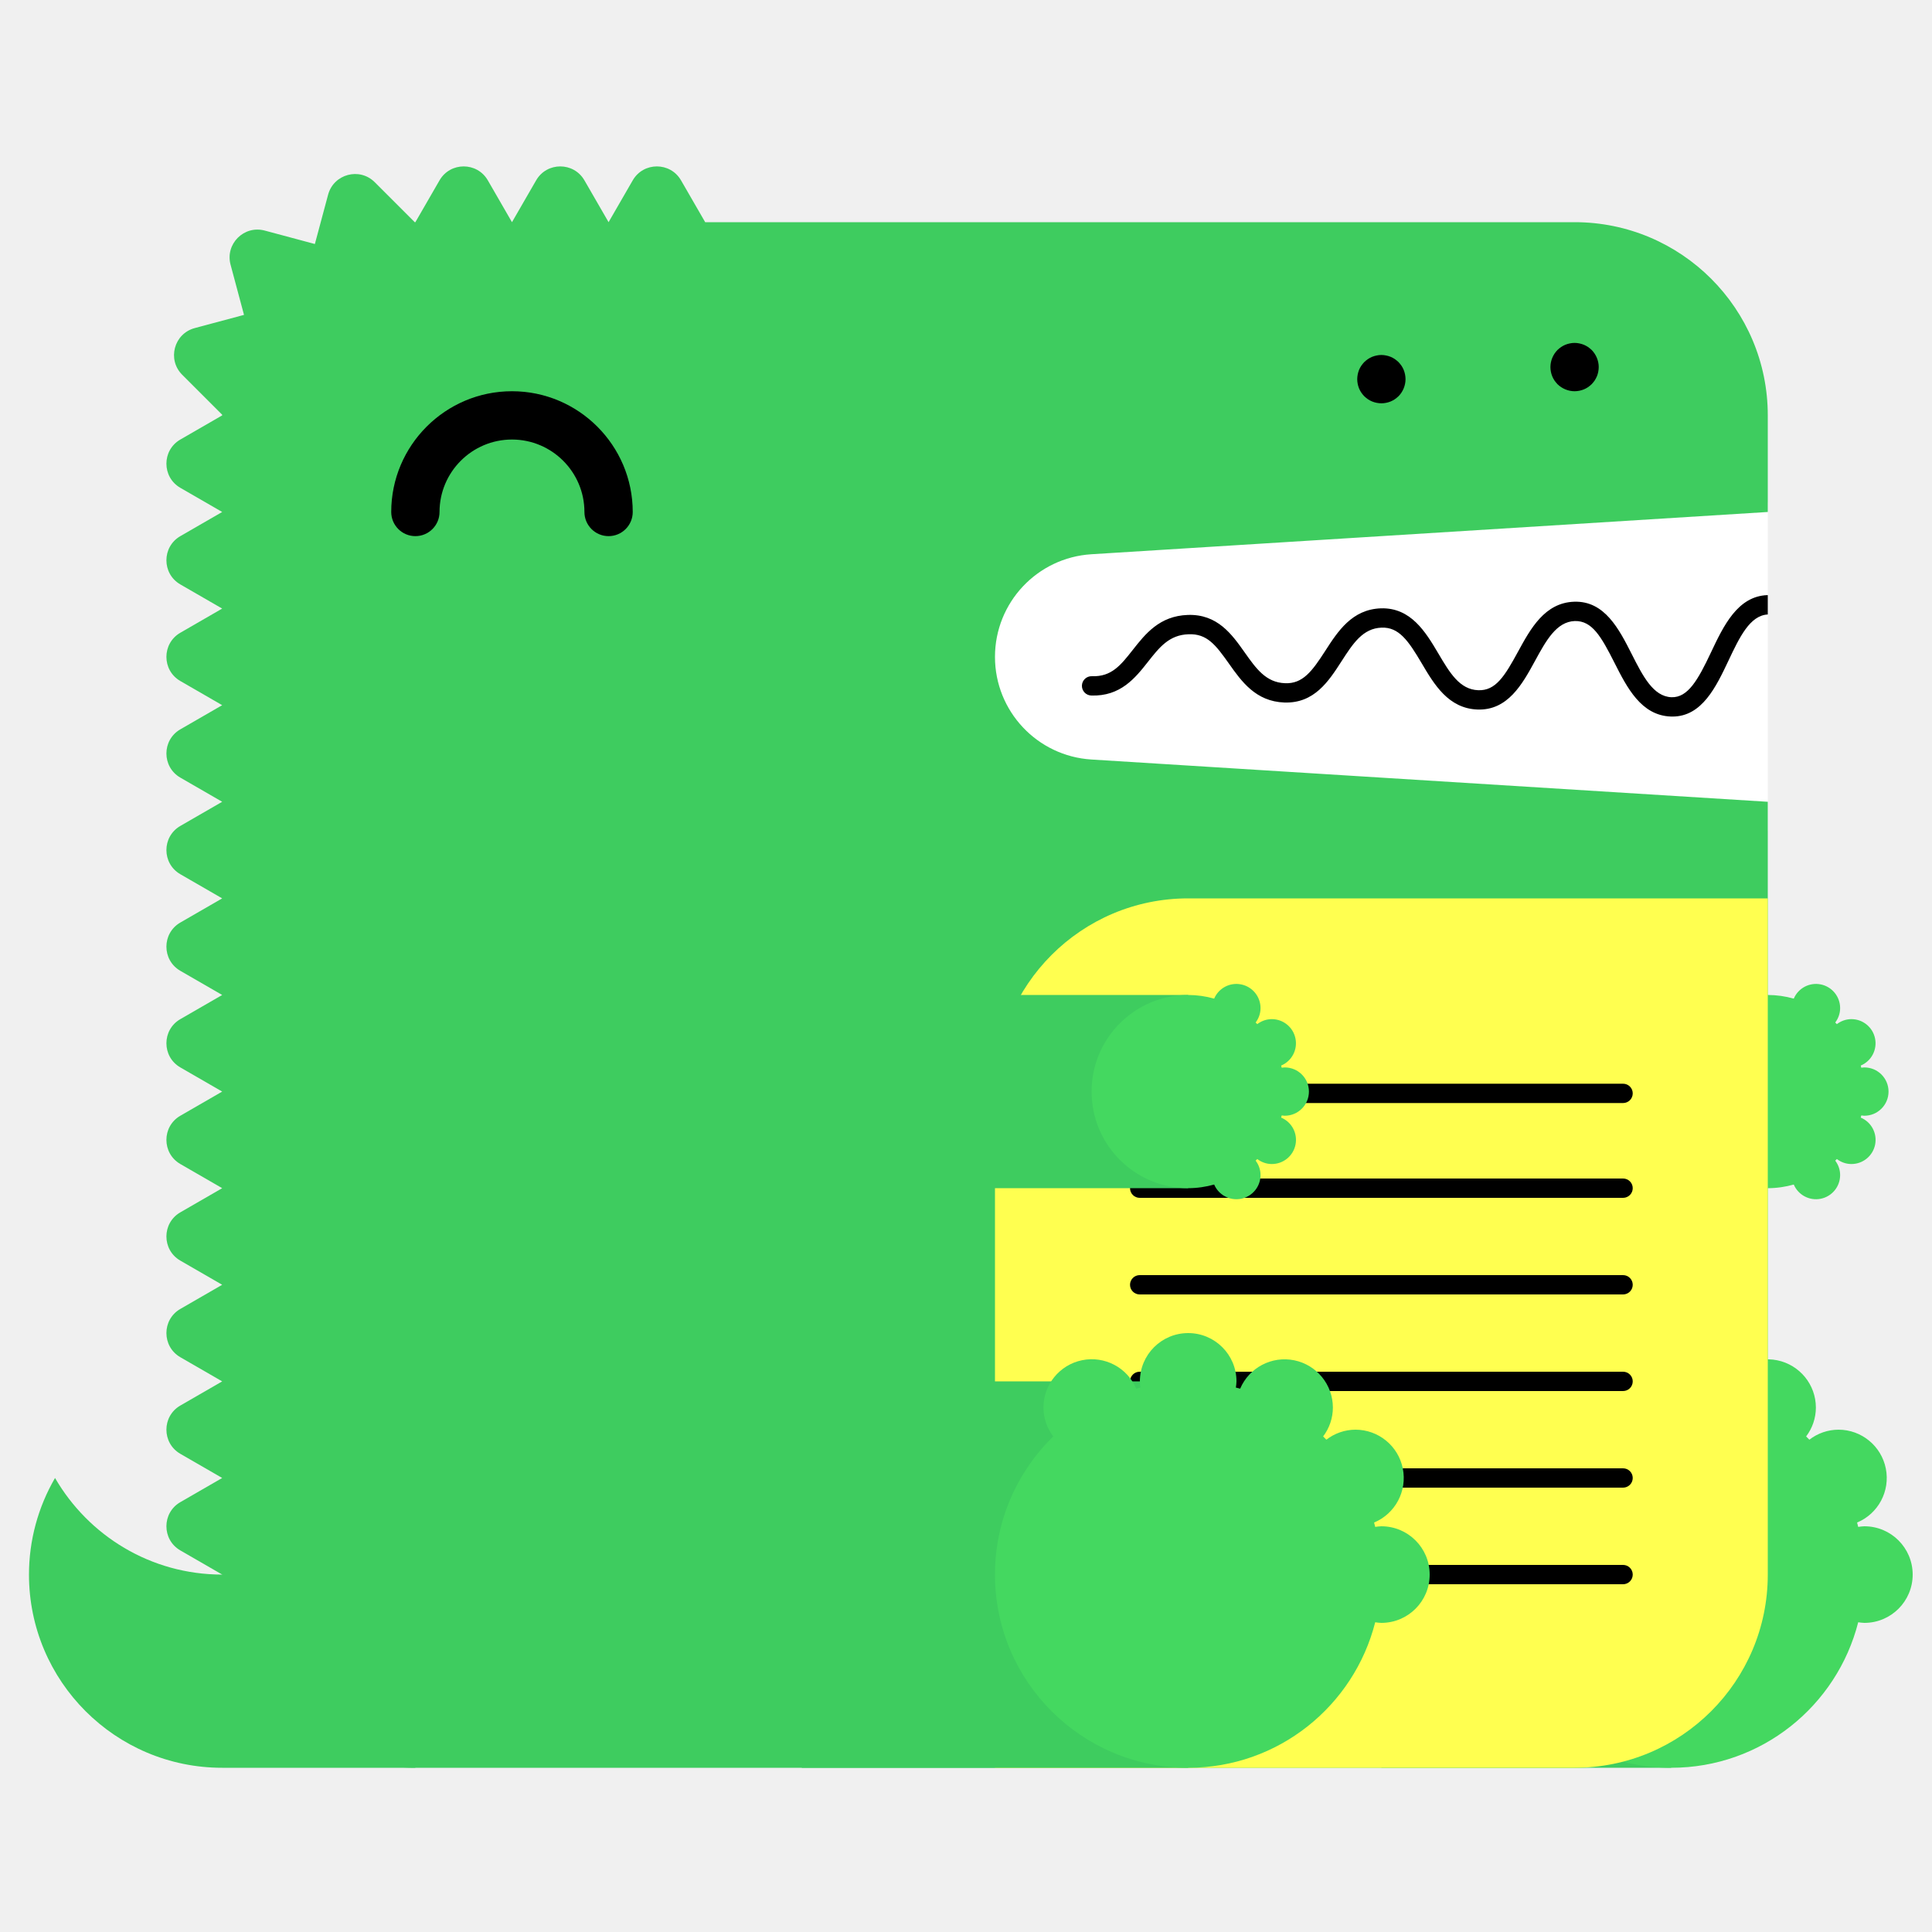
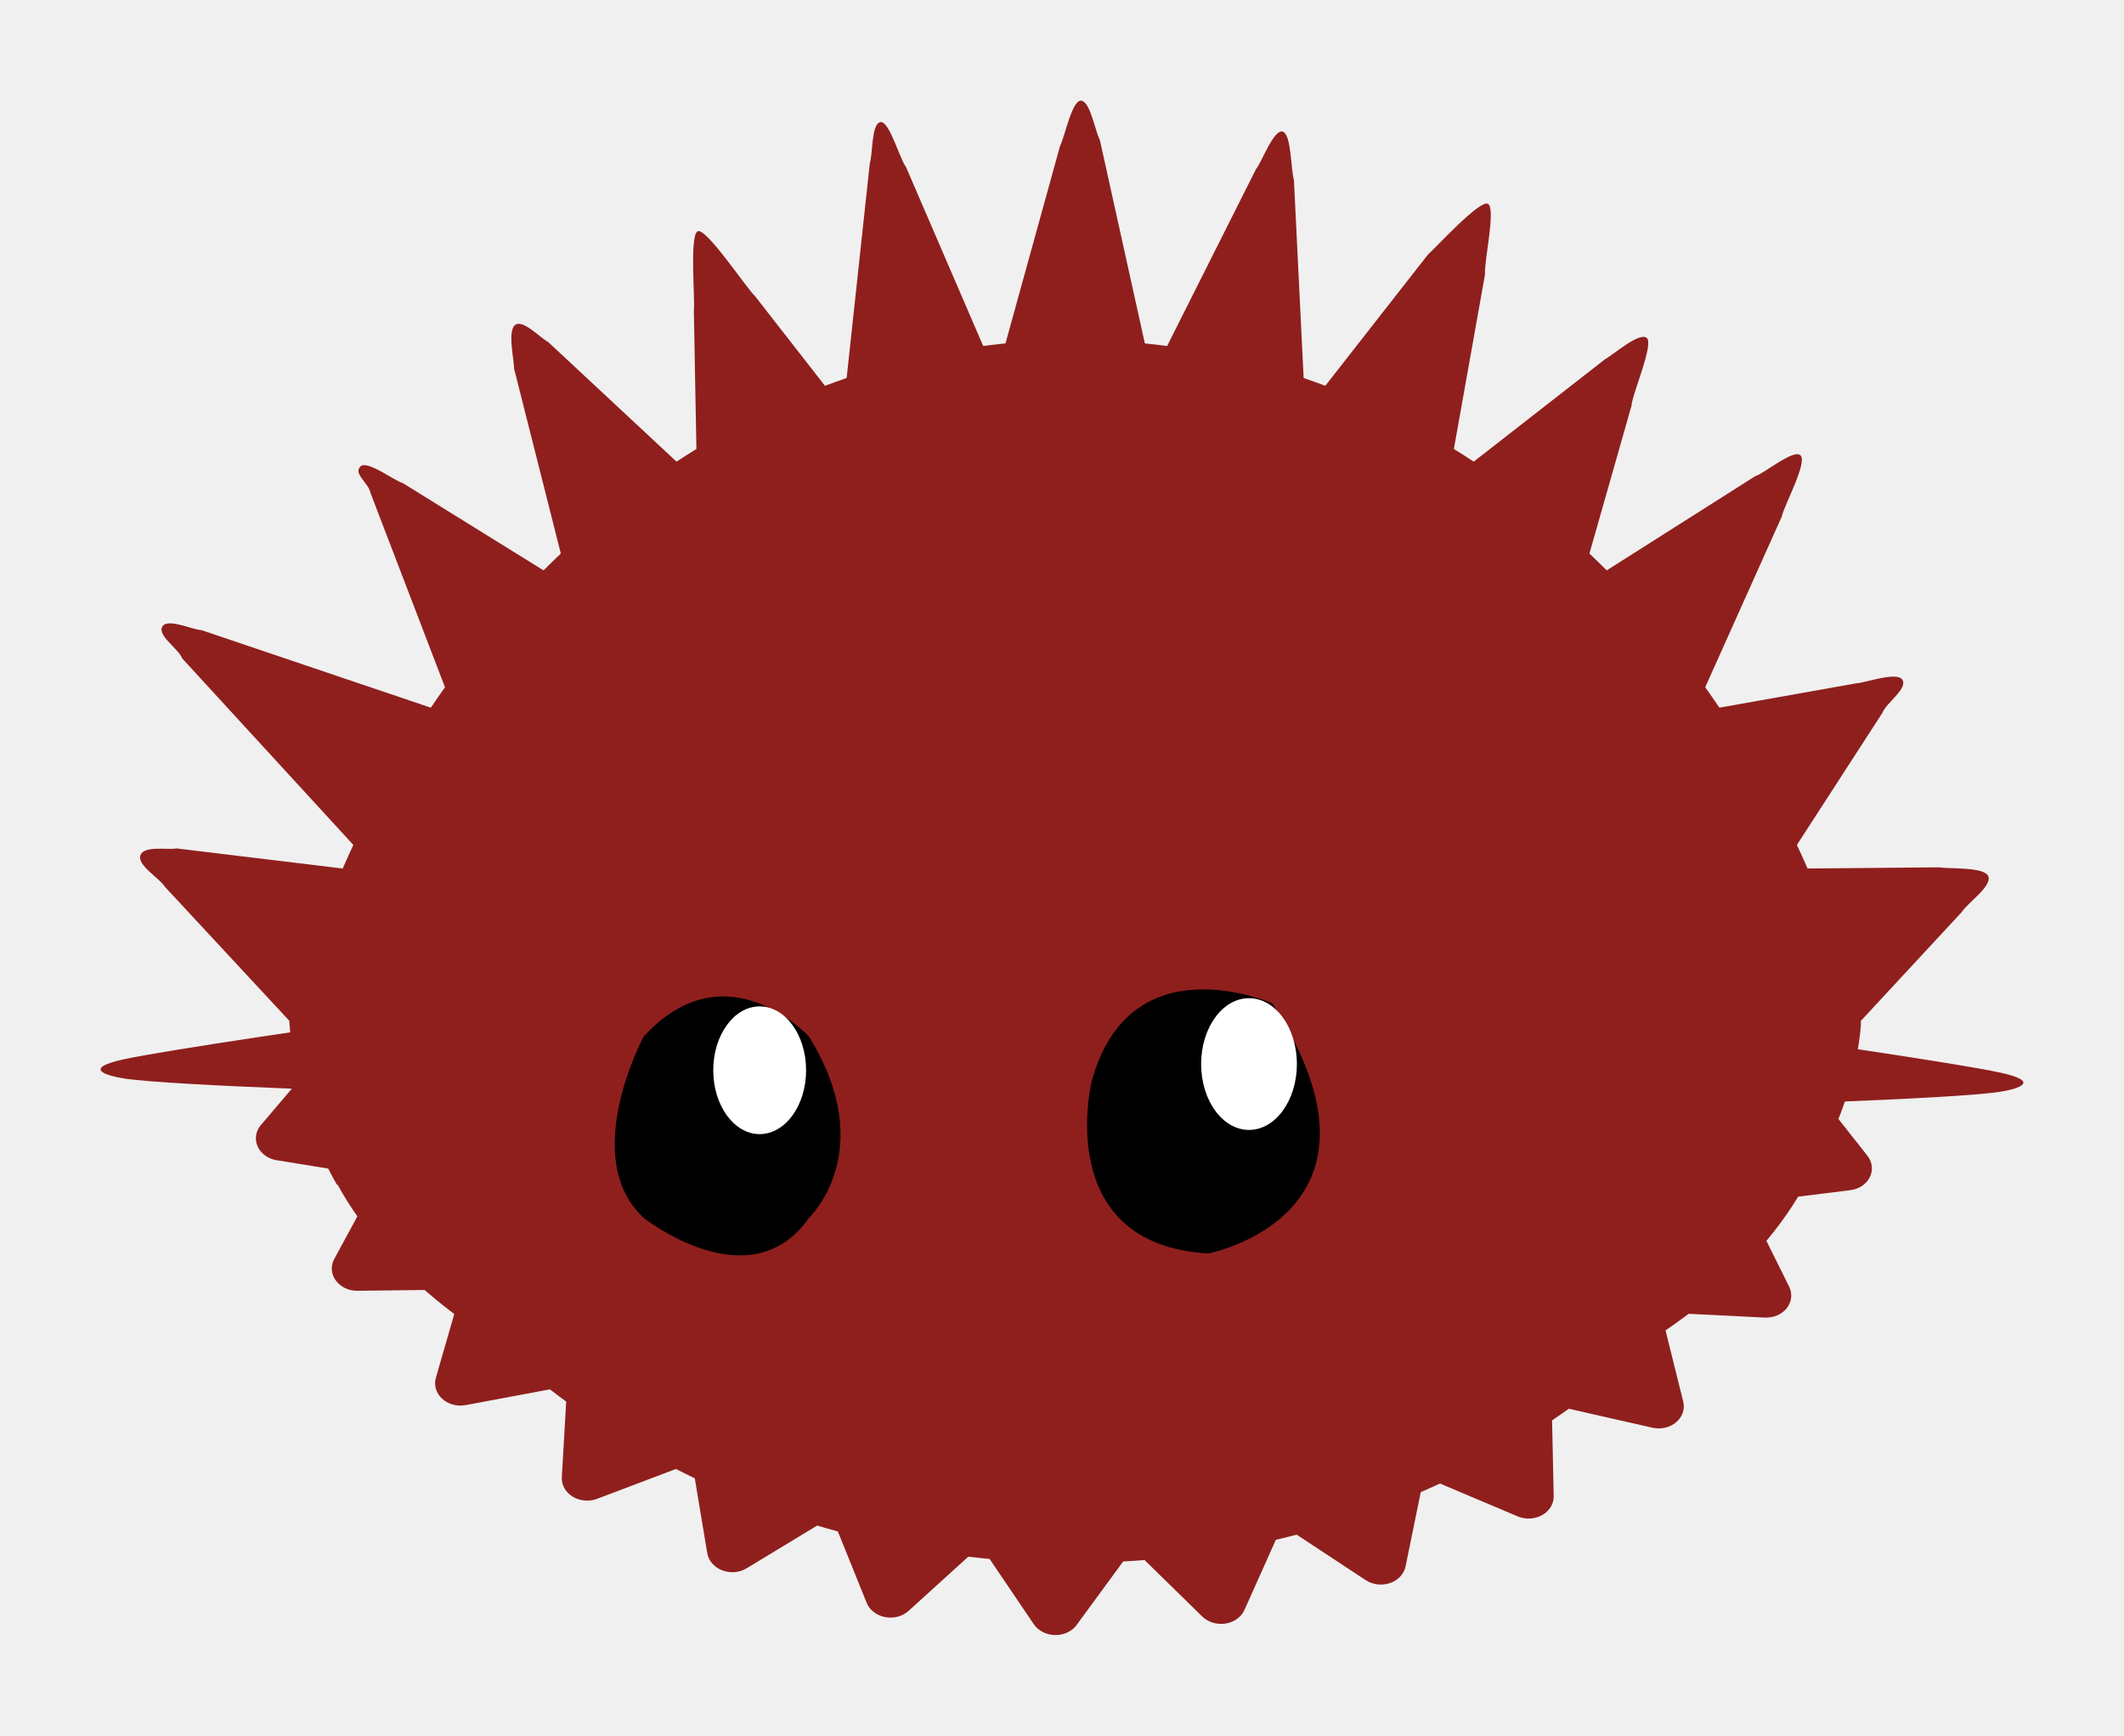
- <svg xmlns="http://www.w3.org/2000/svg" width="200" height="200" viewBox="0 0 200 200">
-   <g fill="none" fill-rule="evenodd">
-     <path fill="#FFF" d="M99 52h84v34H99z" />
-     <path d="M23 163c-7.398 0-13.843-4.027-17.303-10A19.886 19.886 0 0 0 3 163c0 11.046 8.954 20 20 20h20v-20H23z" fill="#3ECC5F" />
-     <path d="M112.98 57.376L183 53V43c0-11.046-8.954-20-20-20H73l-2.5-4.33c-1.112-1.925-3.889-1.925-5 0L63 23l-2.5-4.33c-1.111-1.925-3.889-1.925-5 0L53 23l-2.5-4.33c-1.111-1.925-3.889-1.925-5 0L43 23c-.022 0-.042.003-.065.003l-4.142-4.141c-1.57-1.571-4.252-.853-4.828 1.294l-1.369 5.104-5.192-1.392c-2.148-.575-4.111 1.389-3.535 3.536l1.39 5.193-5.102 1.367c-2.148.576-2.867 3.259-1.296 4.83l4.142 4.142c0 .021-.003.042-.003.064l-4.33 2.5c-1.925 1.111-1.925 3.889 0 5L23 53l-4.33 2.5c-1.925 1.111-1.925 3.889 0 5L23 63l-4.33 2.5c-1.925 1.111-1.925 3.889 0 5L23 73l-4.33 2.5c-1.925 1.111-1.925 3.889 0 5L23 83l-4.33 2.5c-1.925 1.111-1.925 3.889 0 5L23 93l-4.33 2.5c-1.925 1.111-1.925 3.889 0 5L23 103l-4.33 2.5c-1.925 1.111-1.925 3.889 0 5L23 113l-4.33 2.5c-1.925 1.111-1.925 3.889 0 5L23 123l-4.33 2.5c-1.925 1.111-1.925 3.889 0 5L23 133l-4.33 2.5c-1.925 1.111-1.925 3.889 0 5L23 143l-4.33 2.5c-1.925 1.111-1.925 3.889 0 5L23 153l-4.33 2.5c-1.925 1.111-1.925 3.889 0 5L23 163c0 11.046 8.954 20 20 20h120c11.046 0 20-8.954 20-20V83l-70.02-4.376A10.645 10.645 0 0 1 103 68c0-5.621 4.37-10.273 9.98-10.624" fill="#3ECC5F" />
-     <path fill="#3ECC5F" d="M143 183h30v-40h-30z" />
-     <path d="M193 158c-.219 0-.428.037-.639.064-.038-.15-.074-.301-.116-.451A5 5 0 0 0 190.32 148a4.96 4.96 0 0 0-3.016 1.036 26.531 26.531 0 0 0-.335-.336 4.955 4.955 0 0 0 1.011-2.987 5 5 0 0 0-9.599-1.959c-.148-.042-.297-.077-.445-.115.027-.211.064-.42.064-.639a5 5 0 0 0-5-5 5 5 0 0 0-5 5c0 .219.037.428.064.639-.148.038-.297.073-.445.115a4.998 4.998 0 0 0-9.599 1.959c0 1.125.384 2.151 1.011 2.987-3.717 3.632-6.031 8.693-6.031 14.3 0 11.046 8.954 20 20 20 9.339 0 17.16-6.41 19.361-15.064.211.027.42.064.639.064a5 5 0 0 0 5-5 5 5 0 0 0-5-5" fill="#44D860" />
-     <path fill="#3ECC5F" d="M153 123h30v-20h-30z" />
-     <path d="M193 115.5a2.5 2.5 0 1 0 0-5c-.109 0-.214.019-.319.032-.02-.075-.037-.15-.058-.225a2.501 2.501 0 0 0-.963-4.807c-.569 0-1.088.197-1.508.518a6.653 6.653 0 0 0-.168-.168c.314-.417.506-.931.506-1.494a2.5 2.5 0 0 0-4.8-.979A9.987 9.987 0 0 0 183 103c-5.522 0-10 4.478-10 10s4.478 10 10 10c.934 0 1.833-.138 2.69-.377a2.5 2.5 0 0 0 4.8-.979c0-.563-.192-1.077-.506-1.494.057-.055.113-.111.168-.168.42.321.939.518 1.508.518a2.5 2.5 0 0 0 .963-4.807c.021-.074.038-.15.058-.225.105.013.21.032.319.032" fill="#44D860" />
-     <path d="M63 55.5a2.5 2.5 0 0 1-2.5-2.5c0-4.136-3.364-7.5-7.5-7.5s-7.5 3.364-7.5 7.5a2.5 2.5 0 1 1-5 0c0-6.893 5.607-12.5 12.5-12.5S65.5 46.107 65.5 53a2.5 2.5 0 0 1-2.5 2.5" fill="#000" />
-     <path d="M103 183h60c11.046 0 20-8.954 20-20V93h-60c-11.046 0-20 8.954-20 20v70z" fill="#FFFF50" />
-     <path d="M168.02 124h-50.04a1 1 0 1 1 0-2h50.04a1 1 0 1 1 0 2m0 20h-50.04a1 1 0 1 1 0-2h50.04a1 1 0 1 1 0 2m0 20h-50.04a1 1 0 1 1 0-2h50.04a1 1 0 1 1 0 2m0-49.814h-50.04a1 1 0 1 1 0-2h50.04a1 1 0 1 1 0 2m0 19.814h-50.04a1 1 0 1 1 0-2h50.04a1 1 0 1 1 0 2m0 20h-50.04a1 1 0 1 1 0-2h50.04a1 1 0 1 1 0 2M183 61.611c-.012 0-.022-.006-.034-.005-3.09.105-4.552 3.196-5.842 5.923-1.346 2.85-2.387 4.703-4.093 4.647-1.889-.068-2.969-2.202-4.113-4.46-1.314-2.594-2.814-5.536-5.963-5.426-3.046.104-4.513 2.794-5.807 5.167-1.377 2.528-2.314 4.065-4.121 3.994-1.927-.07-2.951-1.805-4.136-3.813-1.321-2.236-2.848-4.75-5.936-4.664-2.994.103-4.465 2.385-5.763 4.4-1.373 2.13-2.335 3.428-4.165 3.351-1.973-.07-2.992-1.51-4.171-3.177-1.324-1.873-2.816-3.993-5.895-3.89-2.928.1-4.399 1.97-5.696 3.618-1.232 1.564-2.194 2.802-4.229 2.724a1 1 0 0 0-.072 2c3.017.101 4.545-1.8 5.872-3.487 1.177-1.496 2.193-2.787 4.193-2.855 1.926-.082 2.829 1.115 4.195 3.045 1.297 1.834 2.769 3.914 5.731 4.021 3.103.104 4.596-2.215 5.918-4.267 1.182-1.834 2.202-3.417 4.15-3.484 1.793-.067 2.769 1.35 4.145 3.681 1.297 2.197 2.766 4.686 5.787 4.796 3.125.108 4.634-2.62 5.949-5.035 1.139-2.088 2.214-4.06 4.119-4.126 1.793-.042 2.728 1.595 4.111 4.33 1.292 2.553 2.757 5.445 5.825 5.556l.169.003c3.064 0 4.518-3.075 5.805-5.794 1.139-2.41 2.217-4.68 4.067-4.773v-2z" fill="#000" />
-     <path fill="#3ECC5F" d="M83 183h40v-40H83z" />
-     <path d="M143 158c-.219 0-.428.037-.639.064-.038-.15-.074-.301-.116-.451A5 5 0 0 0 140.32 148a4.96 4.96 0 0 0-3.016 1.036 26.531 26.531 0 0 0-.335-.336 4.955 4.955 0 0 0 1.011-2.987 5 5 0 0 0-9.599-1.959c-.148-.042-.297-.077-.445-.115.027-.211.064-.42.064-.639a5 5 0 0 0-5-5 5 5 0 0 0-5 5c0 .219.037.428.064.639-.148.038-.297.073-.445.115a4.998 4.998 0 0 0-9.599 1.959c0 1.125.384 2.151 1.011 2.987-3.717 3.632-6.031 8.693-6.031 14.3 0 11.046 8.954 20 20 20 9.339 0 17.16-6.41 19.361-15.064.211.027.42.064.639.064a5 5 0 0 0 5-5 5 5 0 0 0-5-5" fill="#44D860" />
-     <path fill="#3ECC5F" d="M83 123h40v-20H83z" />
-     <path d="M133 115.5a2.5 2.5 0 1 0 0-5c-.109 0-.214.019-.319.032-.02-.075-.037-.15-.058-.225a2.501 2.501 0 0 0-.963-4.807c-.569 0-1.088.197-1.508.518a6.653 6.653 0 0 0-.168-.168c.314-.417.506-.931.506-1.494a2.5 2.5 0 0 0-4.8-.979A9.987 9.987 0 0 0 123 103c-5.522 0-10 4.478-10 10s4.478 10 10 10c.934 0 1.833-.138 2.69-.377a2.5 2.5 0 0 0 4.8-.979c0-.563-.192-1.077-.506-1.494.057-.055.113-.111.168-.168.42.321.939.518 1.508.518a2.5 2.5 0 0 0 .963-4.807c.021-.074.038-.15.058-.225.105.013.21.032.319.032" fill="#44D860" />
-     <path d="M143 41.75c-.16 0-.33-.02-.49-.05a2.52 2.52 0 0 1-.47-.14c-.15-.06-.29-.14-.431-.23-.13-.09-.259-.2-.38-.31-.109-.12-.219-.24-.309-.38s-.17-.28-.231-.43a2.619 2.619 0 0 1-.189-.96c0-.16.02-.33.05-.49.03-.16.08-.31.139-.47.061-.15.141-.29.231-.43.09-.13.2-.26.309-.38.121-.11.25-.22.38-.31.141-.09.281-.17.431-.23.149-.06.31-.11.47-.14.32-.07.65-.07.98 0 .159.03.32.08.47.14.149.06.29.14.43.23.13.09.259.2.38.31.11.12.22.25.31.38.09.14.17.28.23.43.06.16.11.31.14.47.029.16.05.33.05.49 0 .66-.271 1.31-.73 1.77-.121.11-.25.22-.38.31-.14.09-.281.17-.43.23a2.565 2.565 0 0 1-.96.19m20-1.25c-.66 0-1.3-.27-1.771-.73a3.802 3.802 0 0 1-.309-.38c-.09-.14-.17-.28-.231-.43a2.619 2.619 0 0 1-.189-.96c0-.66.27-1.3.729-1.77.121-.11.25-.22.38-.31.141-.09.281-.17.431-.23.149-.06.31-.11.47-.14.32-.07.66-.07.98 0 .159.03.32.08.47.14.149.06.29.14.43.23.13.09.259.2.38.31.459.47.73 1.11.73 1.77 0 .16-.021.33-.05.49-.03.16-.08.32-.14.47-.07.15-.14.29-.23.43-.09.13-.2.26-.31.38-.121.11-.25.22-.38.31-.14.09-.281.17-.43.23a2.565 2.565 0 0 1-.96.19" fill="#000" />
+ <svg xmlns="http://www.w3.org/2000/svg" xml:space="preserve" enable-background="new 0 0 2148.918 806.663" viewBox="0 0 1055.378 862.309" height="862.309" width="1055.378" y="0px" x="0px" id="Layer_1" version="1.1">
+   <defs id="defs1016" />
+   <g transform="translate(-17.99962,15)" id="g1011">
+     <g id="g841">
+       <path id="path833" d="m 146.014,554.568 c 1.591,3.545 5.165,6.132 9.438,6.83 l 42.059,6.831 c 1.581,2.84 3.243,5.638 4.911,8.414 l -18.34,33.827 c -1.888,3.447 -1.577,7.5 0.781,10.702 2.349,3.221 6.4,5.152 10.76,5.091 l 42.82,-0.495 c 2.171,2.474 4.378,4.926 6.632,7.333 l -10.506,36.433 c -1.063,3.699 0.122,7.617 3.146,10.377 3.008,2.749 7.431,3.947 11.671,3.155 l 41.844,-7.838 c 2.662,2.061 5.372,4.098 8.109,6.094 l -2.189,37.566 c -0.23,3.802 1.81,7.46 5.388,9.639 3.576,2.194 8.159,2.604 12.14,1.1 l 39.174,-14.833 c 3.104,1.573 6.225,3.132 9.381,4.642 l 6.194,37.179 c 0.626,3.767 3.436,7.009 7.425,8.542 3.976,1.538 8.571,1.153 12.125,-1.009 l 35.074,-21.251 c 3.396,1.021 6.807,2.001 10.265,2.942 l 14.3,35.416 c 1.455,3.609 4.91,6.306 9.169,7.127 4.244,0.814 8.649,-0.345 11.652,-3.066 l 29.687,-26.946 c 3.522,0.409 7.048,0.789 10.584,1.114 l 21.947,32.409 c 2.226,3.281 6.218,5.33 10.565,5.413 4.334,0.083 8.41,-1.812 10.733,-5.008 l 23.126,-31.552 c 3.547,-0.188 7.099,-0.435 10.628,-0.709 l 28.682,28.058 c 2.905,2.835 7.279,4.161 11.538,3.509 4.282,-0.666 7.842,-3.222 9.418,-6.773 l 15.601,-34.846 c 3.479,-0.81 6.926,-1.668 10.365,-2.55 l 34.257,22.572 c 3.483,2.302 8.062,2.861 12.1,1.468 4.025,-1.379 6.964,-4.513 7.725,-8.252 l 7.556,-36.917 c 3.208,-1.389 6.385,-2.818 9.552,-4.281 l 38.6,16.313 c 3.92,1.661 8.535,1.422 12.17,-0.636 3.65,-2.042 5.828,-5.619 5.732,-9.426 l -0.802,-37.625 c 2.803,-1.892 5.578,-3.823 8.327,-5.78 l 41.521,9.426 c 4.218,0.946 8.677,-0.075 11.79,-2.709 3.135,-2.644 4.454,-6.513 3.53,-10.249 l -9.146,-36.808 c 2.32,-2.329 4.618,-4.687 6.875,-7.074 l 42.77,2.125 c 4.316,0.19 8.473,-1.549 10.943,-4.679 2.478,-3.11 2.918,-7.147 1.181,-10.665 l -17.104,-34.501 c 1.774,-2.712 3.535,-5.445 5.231,-8.222 l 42.278,-5.226 c 4.297,-0.526 7.954,-2.975 9.684,-6.465 1.72,-3.5 1.257,-7.533 -1.215,-10.677 L 921.479,528.24 c 0.203,-0.531 -1.999,-32.28 -21.526,-58.158 0,0 -0.169,-0.069 -0.475,-0.191 C 855.033,407.22 716.712,359.6 552.124,356.465 378.036,353.149 231.49,400.686 193.714,467.318 176.853,484.381 172.602,512.466 173.11,513.99 l -25.495,29.958 c -2.602,3.046 -3.19,7.059 -1.601,10.62 z" fill="#8f1f1d" />
+       <path id="path835" d="m 1006.008,420.45 c -1.728,-4.947 -19.723,-3.687 -24.194,-4.556 l -65.68,0.586 c -1.701,-3.954 -3.489,-7.85 -5.283,-11.713 l 42.551,-65.735 c 1.905,-4.904 12.443,-11.779 9.923,-16.227 -2.512,-4.469 -18.607,1.506 -23.153,1.708 l -67.827,12.061 c -2.313,-3.422 -4.662,-6.814 -7.059,-10.144 l 38.03,-84.758 c 1.039,-5.237 12.658,-26.514 9.45,-30.318 -3.189,-3.792 -18.273,9.018 -22.681,10.249 l -73.744,46.76 c -2.816,-2.829 -5.681,-5.624 -8.575,-8.362 l 20.894,-73.414 c 0.168,-5.358 11.334,-30.76 7.561,-33.733 -3.771,-2.993 -16.667,8.452 -20.79,10.675 l -65.16,50.814 c -3.268,-2.13 -6.552,-4.242 -9.872,-6.284 l 15.496,-86.805 c -0.726,-5.287 5.608,-32.964 1.417,-35.016 -4.174,-2.061 -26.104,22.056 -29.768,25.194 l -51.029,65.23 c -3.562,-1.346 -7.138,-2.635 -10.763,-3.867 L 660.92,74.281 c -1.585,-5.042 -1.212,-22.872 -5.67,-23.913 -4.442,-1.033 -10.15,14.875 -13.23,18.788 l -44.103,87.736 c -3.682,-0.482 -7.366,-0.922 -11.061,-1.283 L 564.527,54.643 C 562.143,50.081 559.614,35 555.078,35 c -4.522,0 -8.035,18.07 -10.396,22.631 l -27.077,97.982 c -3.695,0.361 -7.396,0.801 -11.07,1.283 L 468.137,67.88 c -3.084,-3.914 -8.33,-23.237 -12.758,-22.205 -4.455,1.053 -3.621,15.455 -5.197,20.497 l -11.499,106.627 c -3.614,1.232 -7.193,2.532 -10.764,3.867 l -34.912,-44.734 c -3.677,-3.148 -24.165,-34.096 -28.351,-32.026 -4.172,2.051 -1.167,34.426 -1.89,39.712 l 1.271,68.443 c -3.32,2.042 -6.606,4.14 -9.883,6.284 l -63.681,-59.354 c -4.12,-2.232 -12.786,-11.533 -16.538,-8.541 -3.769,2.974 -0.643,16.419 -0.472,21.778 l 23.196,91.775 c -2.887,2.738 -5.745,5.533 -8.575,8.362 l -69.905,-43.344 c -4.418,-1.22 -18.065,-11.905 -21.263,-8.113 -3.218,3.804 4.164,7.809 5.197,13.047 l 36.995,96.478 c -2.376,3.342 -4.729,6.721 -7.034,10.144 L 118.07,298.04 c -4.506,-0.151 -16.917,-6.178 -19.435,-1.708 -2.522,4.447 8.045,10.896 9.923,15.8 l 85.012,92.637 c -1.798,3.863 -3.583,7.759 -5.3,11.713 l -82.547,-9.979 c -4.47,0.857 -16.217,-1.544 -17.956,3.415 -1.728,4.972 9.648,11.415 12.286,15.774 l 61.741,66.493 c -0.201,0.755 2.702,45.391 23.563,81.296 0,0 0.177,0.092 0.499,0.258 47.554,87.035 192.733,150.364 364.46,150.364 181.639,0 333.578,-70.85 371.705,-165.663 17.261,-24.474 21.158,-64.123 20.598,-66.255 l 50.158,-54.084 c 2.656,-4.362 14.956,-12.68 13.231,-17.651 z" fill="#8f1f1d" />
+       <path id="path837" d="m 195.34,493.008 c 0,0 -94.761,13.599 -116.083,18.311 -21.321,4.711 -7.095,8.297 0,9.421 24.757,3.927 146.88,7.067 149.25,7.853 2.369,0.785 -33.167,-35.585 -33.167,-35.585 z" fill="#8f1f1d" />
+       <path id="path839" d="m 896.038,499.622 c 0,0 94.762,13.6 116.083,18.311 21.32,4.712 7.095,8.298 0,9.422 -24.758,3.927 -146.88,7.067 -149.249,7.853 -2.37,0.784 33.166,-35.586 33.166,-35.586 z" fill="#8f1f1d" />
+     </g>
+     <g transform="translate(-48,14)" id="g847">
+       <path id="path843" d="m 467.982,486.018 c 0,0 -41.096,-44.997 -82.191,0 0,0 -32.292,60.001 0,89.998 0,0 52.837,41.999 82.191,0 0,0 35.226,-33.002 0,-89.998 z" />
+       <path id="path845" d="m 420.404,502.71 c 0,17.521 10.329,31.727 23.066,31.727 12.735,0 23.064,-14.205 23.064,-31.727 0,-17.522 -10.329,-31.728 -23.064,-31.728 -12.738,0 -23.066,14.206 -23.066,31.728 z" fill="#ffffff" />
+     </g>
+     <g transform="translate(-48,14)" id="g853">
+       <path id="path849" d="m 698.226,469.498 c 0,0 -70.494,-31.212 -89.735,38.454 0,0 -20.153,81.201 57.891,85.784 -10e-4,0 99.518,-19.168 31.844,-124.238 z" />
+       <path id="path851" d="m 662.819,499.628 c 0,18.068 10.65,32.723 23.79,32.723 13.133,0 23.786,-14.654 23.786,-32.723 0,-18.072 -10.653,-32.723 -23.786,-32.723 -13.139,0 -23.79,14.651 -23.79,32.723 z" fill="#ffffff" />
+     </g>
  </g>
</svg>
